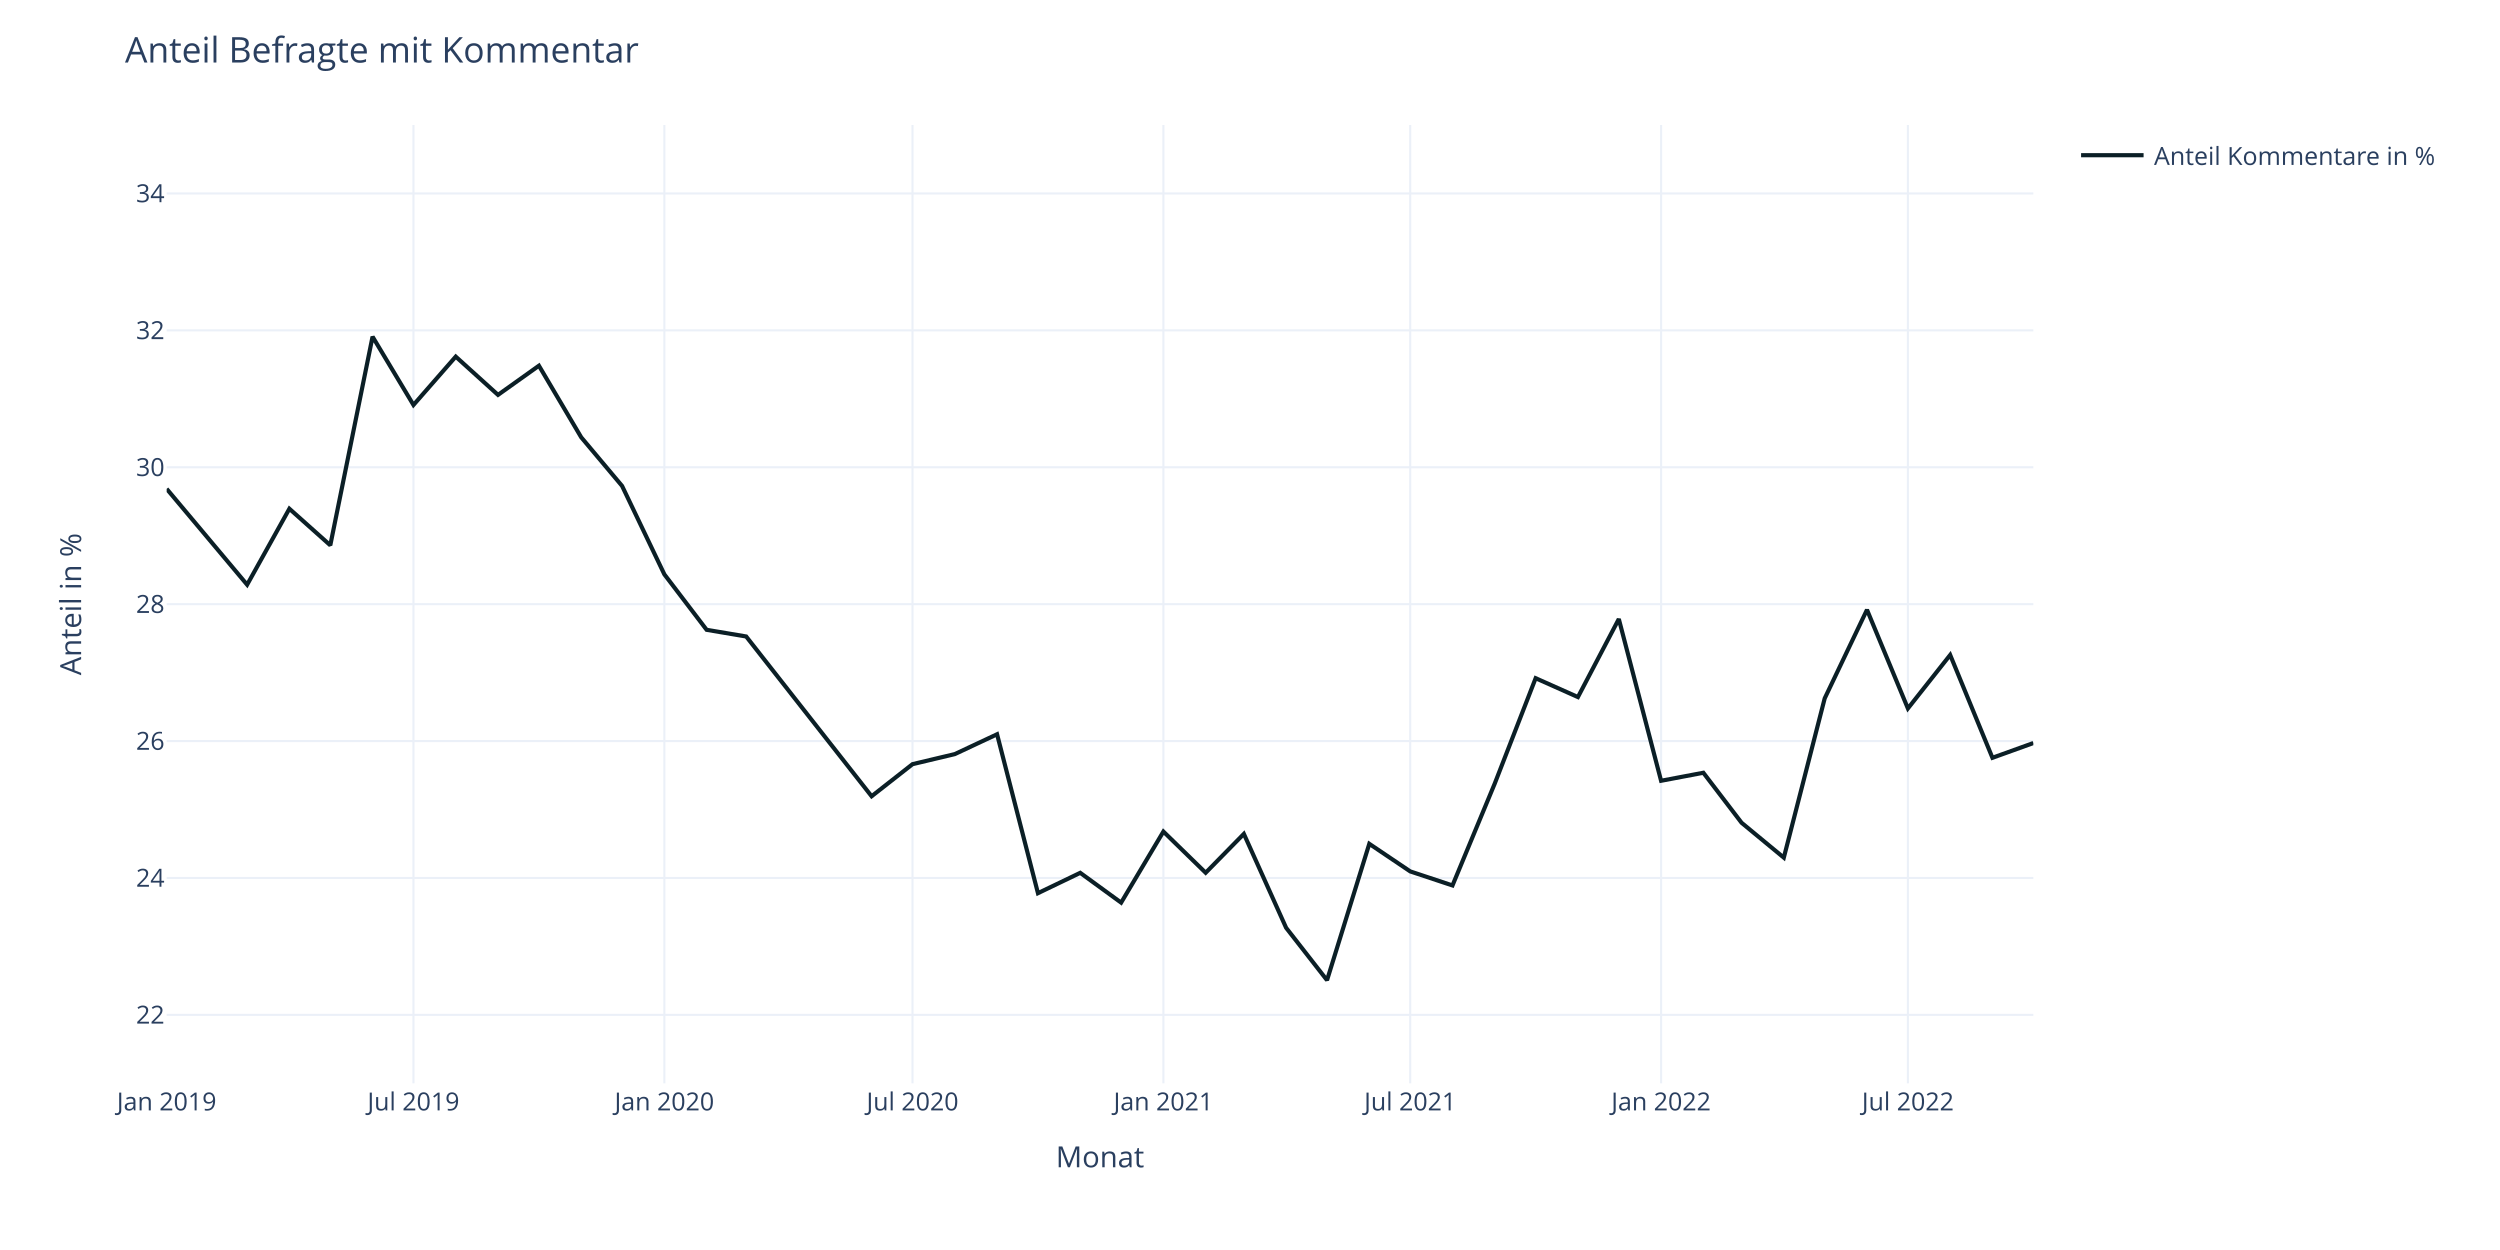
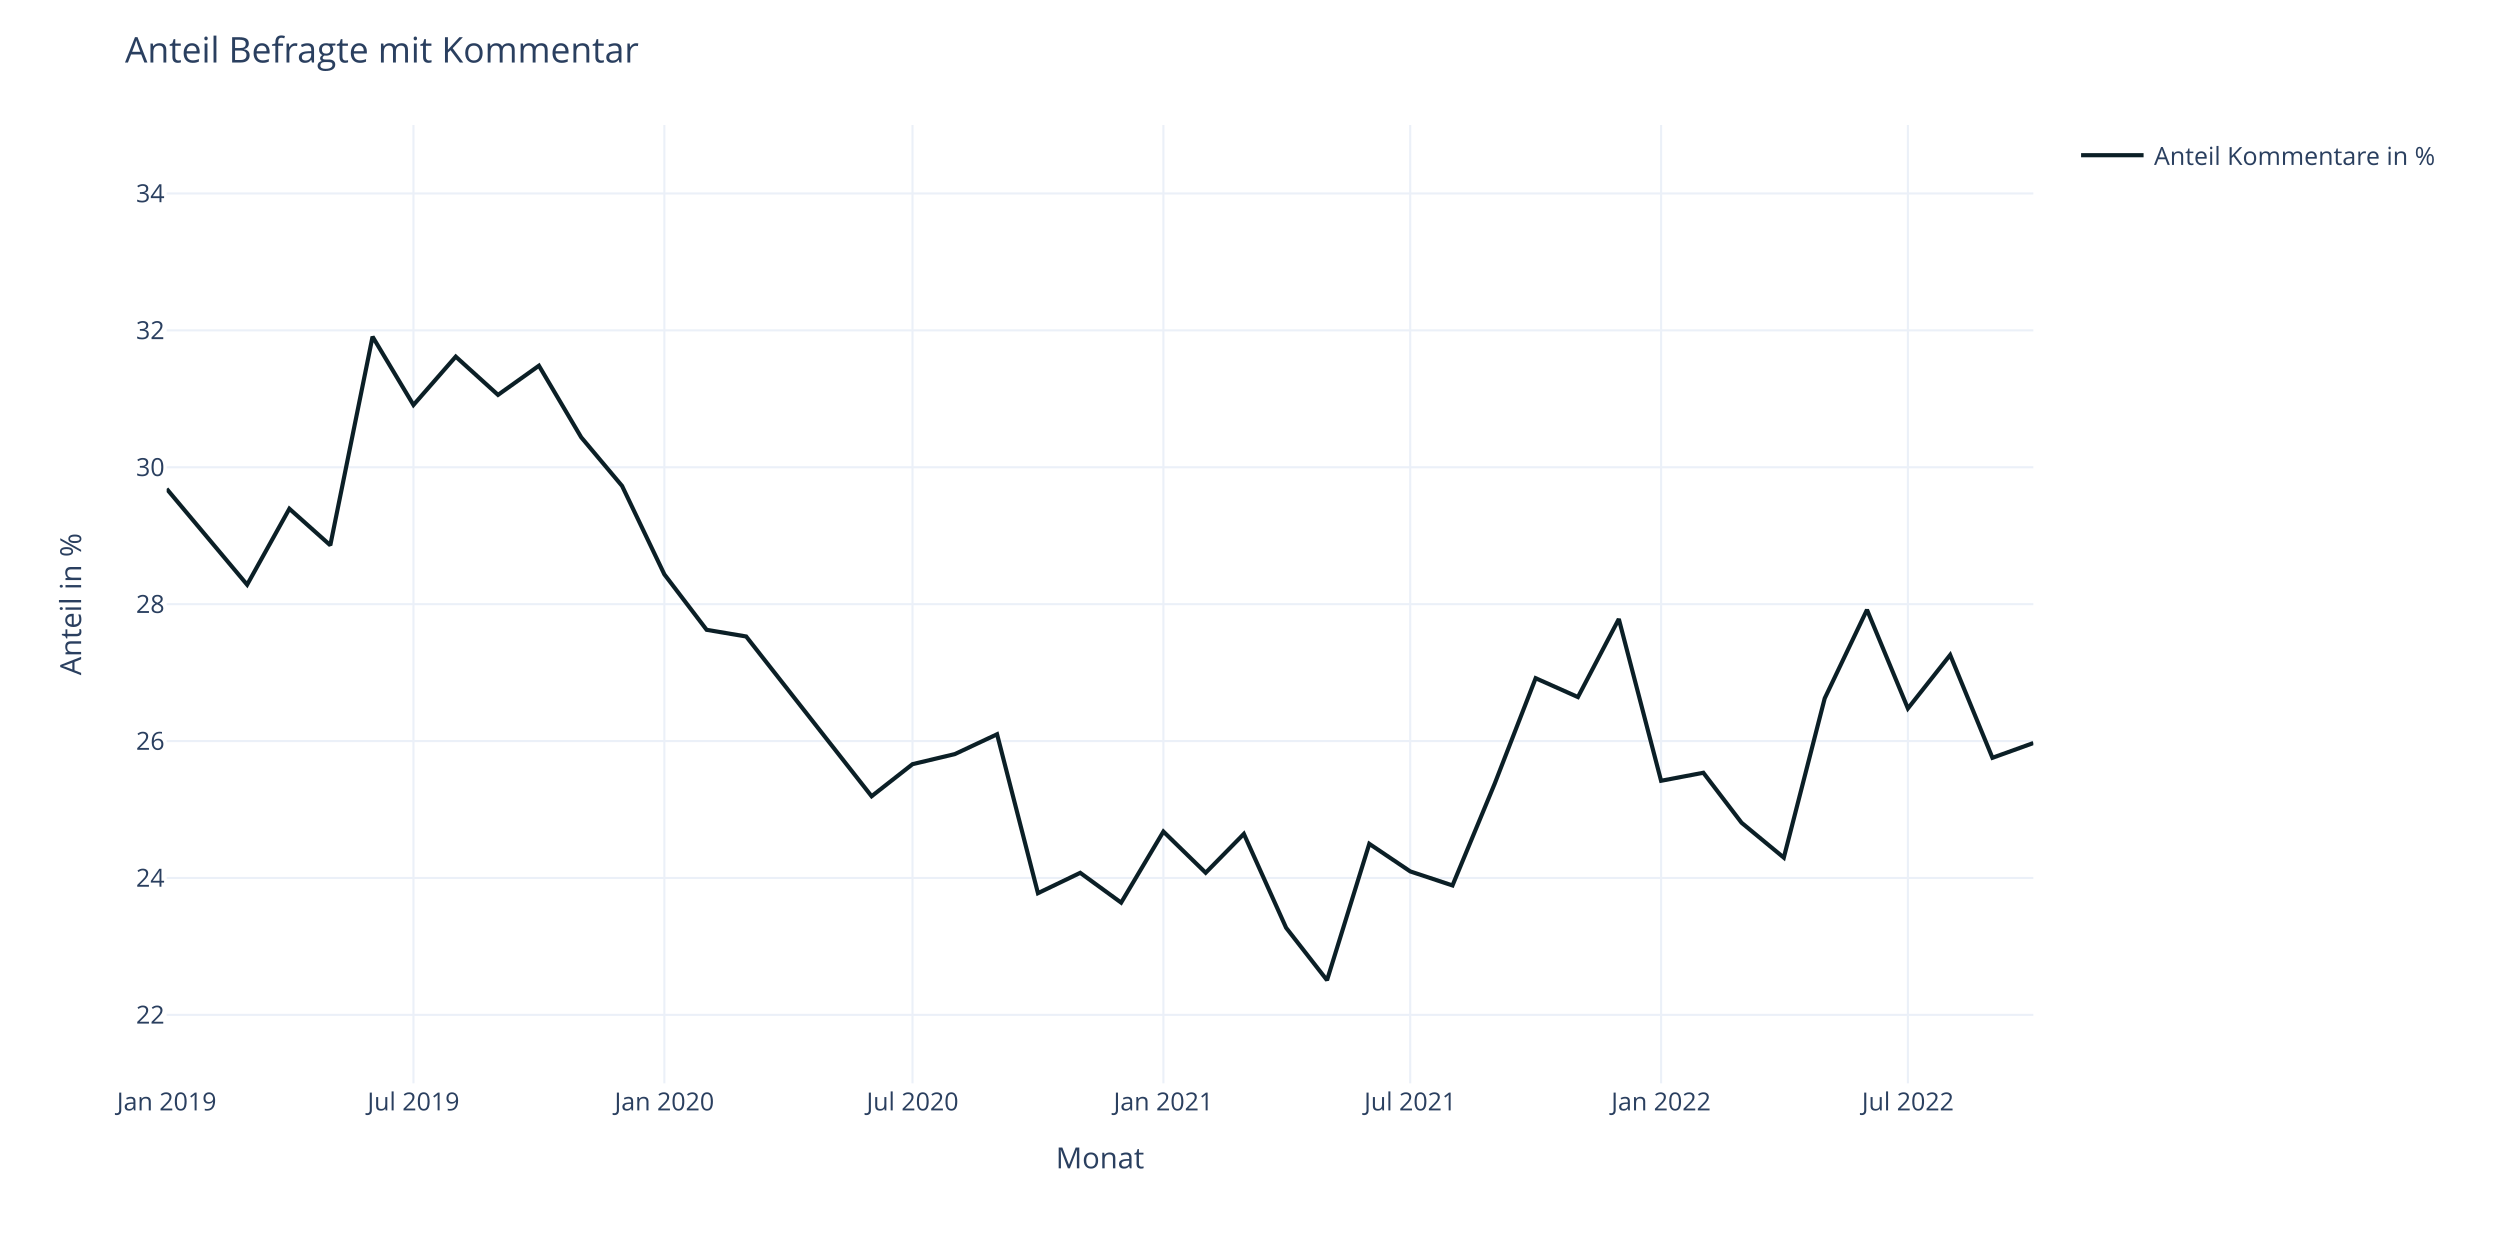
<svg xmlns="http://www.w3.org/2000/svg" class="main-svg" width="1200" height="600" style="" viewBox="0 0 1200 600">
  <rect x="0" y="0" width="1200" height="600" style="fill: rgb(255, 255, 255); fill-opacity: 1;" />
-   <defs id="defs-7ec7a5">
+   <defs id="defs-a2bb42">
    <g class="clips">
-       <clipPath id="clip7ec7a5xyplot" class="plotclip">
+       <clipPath id="clipa2bb42xyplot" class="plotclip">
        <rect width="896" height="460" />
      </clipPath>
-       <clipPath class="axesclip" id="clip7ec7a5x">
+       <clipPath class="axesclip" id="clipa2bb42x">
        <rect x="80" y="0" width="896" height="600" />
      </clipPath>
-       <clipPath class="axesclip" id="clip7ec7a5y">
+       <clipPath class="axesclip" id="clipa2bb42y">
        <rect x="0" y="60" width="1200" height="460" />
      </clipPath>
-       <clipPath class="axesclip" id="clip7ec7a5xy">
+       <clipPath class="axesclip" id="clipa2bb42xy">
        <rect x="80" y="60" width="896" height="460" />
      </clipPath>
    </g>
    <g class="gradients" />
    <g class="patterns" />
  </defs>
  <g class="bglayer" />
  <g class="layer-below">
    <g class="imagelayer" />
    <g class="shapelayer" />
  </g>
  <g class="cartesianlayer">
    <g class="subplot xy">
      <g class="layer-subplot">
        <g class="shapelayer" />
        <g class="imagelayer" />
      </g>
      <g class="minor-gridlayer">
        <g class="x" />
        <g class="y" />
      </g>
      <g class="gridlayer">
        <g class="x">
          <path class="xgrid crisp" transform="translate(198.46,0)" d="M0,60v460" style="stroke: rgb(235, 240, 248); stroke-opacity: 1; stroke-width: 1px;" />
          <path class="xgrid crisp" transform="translate(318.89,0)" d="M0,60v460" style="stroke: rgb(235, 240, 248); stroke-opacity: 1; stroke-width: 1px;" />
          <path class="xgrid crisp" transform="translate(438.01,0)" d="M0,60v460" style="stroke: rgb(235, 240, 248); stroke-opacity: 1; stroke-width: 1px;" />
          <path class="xgrid crisp" transform="translate(558.43,0)" d="M0,60v460" style="stroke: rgb(235, 240, 248); stroke-opacity: 1; stroke-width: 1px;" />
          <path class="xgrid crisp" transform="translate(676.9,0)" d="M0,60v460" style="stroke: rgb(235, 240, 248); stroke-opacity: 1; stroke-width: 1px;" />
          <path class="xgrid crisp" transform="translate(797.32,0)" d="M0,60v460" style="stroke: rgb(235, 240, 248); stroke-opacity: 1; stroke-width: 1px;" />
          <path class="xgrid crisp" transform="translate(915.79,0)" d="M0,60v460" style="stroke: rgb(235, 240, 248); stroke-opacity: 1; stroke-width: 1px;" />
        </g>
        <g class="y">
          <path class="ygrid crisp" transform="translate(0,487.14)" d="M80,0h896" style="stroke: rgb(235, 240, 248); stroke-opacity: 1; stroke-width: 1px;" />
          <path class="ygrid crisp" transform="translate(0,421.43)" d="M80,0h896" style="stroke: rgb(235, 240, 248); stroke-opacity: 1; stroke-width: 1px;" />
          <path class="ygrid crisp" transform="translate(0,355.71)" d="M80,0h896" style="stroke: rgb(235, 240, 248); stroke-opacity: 1; stroke-width: 1px;" />
          <path class="ygrid crisp" transform="translate(0,290)" d="M80,0h896" style="stroke: rgb(235, 240, 248); stroke-opacity: 1; stroke-width: 1px;" />
          <path class="ygrid crisp" transform="translate(0,224.29)" d="M80,0h896" style="stroke: rgb(235, 240, 248); stroke-opacity: 1; stroke-width: 1px;" />
          <path class="ygrid crisp" transform="translate(0,158.57)" d="M80,0h896" style="stroke: rgb(235, 240, 248); stroke-opacity: 1; stroke-width: 1px;" />
          <path class="ygrid crisp" transform="translate(0,92.86)" d="M80,0h896" style="stroke: rgb(235, 240, 248); stroke-opacity: 1; stroke-width: 1px;" />
        </g>
      </g>
      <g class="zerolinelayer" />
      <path class="xlines-below" />
      <path class="ylines-below" />
      <g class="overlines-below" />
      <g class="xaxislayer-below" />
      <g class="yaxislayer-below" />
      <g class="overaxes-below" />
-       <g class="plot" transform="translate(80,60)" clip-path="url(#clip7ec7a5xyplot)">
+       <g class="plot" transform="translate(80,60)" clip-path="url(#clipa2bb42xyplot)">
        <g class="scatterlayer mlayer">
-           <g class="trace scatter tracea05b83" style="stroke-miterlimit: 2; opacity: 1;">
+           <g class="trace scatter tracebfde52" style="stroke-miterlimit: 2; opacity: 1;">
            <g class="fills" />
            <g class="errorbars" />
            <g class="lines">
              <path class="js-line" d="M0,174.65L38.62,220.66L58.9,184.2L78.54,201.73L98.83,101.6L118.46,134.38L138.75,111.18L159.04,129.54L178.68,115.54L198.97,149.89L218.6,173.26L238.89,215.69L259.18,242.31L278.16,245.51L338.37,322.2L358.01,306.8L378.3,301.97L398.59,292.45L418.22,368.72L438.51,358.96L458.14,373.26L478.43,339.16L498.72,358.92L517.05,340.27L537.34,385.35L556.97,410.5L577.26,345.04L596.9,358.27L617.19,365.02L637.48,316.1L657.11,265.54L677.4,274.59L697.03,237.12L717.32,314.77L737.61,310.92L755.94,334.91L776.23,351.67L795.86,275.21L816.15,232.69L835.79,280.05L856.08,254.38L876.37,303.74L896,296.66" style="vector-effect: non-scaling-stroke; fill: none; stroke: rgb(11, 31, 38); stroke-opacity: 1; stroke-width: 2px; opacity: 1;" />
            </g>
            <g class="points" />
            <g class="text" />
          </g>
        </g>
      </g>
      <g class="overplot" />
      <path class="xlines-above crisp" d="M0,0" style="fill: none;" />
      <path class="ylines-above crisp" d="M0,0" style="fill: none;" />
      <g class="overlines-above" />
      <g class="xaxislayer-above">
        <g class="xtick">
          <text text-anchor="middle" x="0" y="533" transform="translate(80,0)" style="font-family: 'Open Sans', verdana, arial, sans-serif; font-size: 12px; fill: rgb(42, 63, 95); fill-opacity: 1; white-space: pre; opacity: 1;">Jan 2019</text>
        </g>
        <g class="xtick">
          <text text-anchor="middle" x="0" y="533" style="font-family: 'Open Sans', verdana, arial, sans-serif; font-size: 12px; fill: rgb(42, 63, 95); fill-opacity: 1; white-space: pre; opacity: 1;" transform="translate(198.46,0)">Jul 2019</text>
        </g>
        <g class="xtick">
          <text text-anchor="middle" x="0" y="533" style="font-family: 'Open Sans', verdana, arial, sans-serif; font-size: 12px; fill: rgb(42, 63, 95); fill-opacity: 1; white-space: pre; opacity: 1;" transform="translate(318.89,0)">Jan 2020</text>
        </g>
        <g class="xtick">
          <text text-anchor="middle" x="0" y="533" style="font-family: 'Open Sans', verdana, arial, sans-serif; font-size: 12px; fill: rgb(42, 63, 95); fill-opacity: 1; white-space: pre; opacity: 1;" transform="translate(438.01,0)">Jul 2020</text>
        </g>
        <g class="xtick">
          <text text-anchor="middle" x="0" y="533" style="font-family: 'Open Sans', verdana, arial, sans-serif; font-size: 12px; fill: rgb(42, 63, 95); fill-opacity: 1; white-space: pre; opacity: 1;" transform="translate(558.43,0)">Jan 2021</text>
        </g>
        <g class="xtick">
          <text text-anchor="middle" x="0" y="533" style="font-family: 'Open Sans', verdana, arial, sans-serif; font-size: 12px; fill: rgb(42, 63, 95); fill-opacity: 1; white-space: pre; opacity: 1;" transform="translate(676.9,0)">Jul 2021</text>
        </g>
        <g class="xtick">
          <text text-anchor="middle" x="0" y="533" style="font-family: 'Open Sans', verdana, arial, sans-serif; font-size: 12px; fill: rgb(42, 63, 95); fill-opacity: 1; white-space: pre; opacity: 1;" transform="translate(797.32,0)">Jan 2022</text>
        </g>
        <g class="xtick">
          <text text-anchor="middle" x="0" y="533" style="font-family: 'Open Sans', verdana, arial, sans-serif; font-size: 12px; fill: rgb(42, 63, 95); fill-opacity: 1; white-space: pre; opacity: 1;" transform="translate(915.79,0)">Jul 2022</text>
        </g>
      </g>
      <g class="yaxislayer-above">
        <g class="ytick">
          <text text-anchor="end" x="79" y="4.2" transform="translate(0,487.14)" style="font-family: 'Open Sans', verdana, arial, sans-serif; font-size: 12px; fill: rgb(42, 63, 95); fill-opacity: 1; white-space: pre; opacity: 1;">22</text>
        </g>
        <g class="ytick">
          <text text-anchor="end" x="79" y="4.2" style="font-family: 'Open Sans', verdana, arial, sans-serif; font-size: 12px; fill: rgb(42, 63, 95); fill-opacity: 1; white-space: pre; opacity: 1;" transform="translate(0,421.43)">24</text>
        </g>
        <g class="ytick">
          <text text-anchor="end" x="79" y="4.2" style="font-family: 'Open Sans', verdana, arial, sans-serif; font-size: 12px; fill: rgb(42, 63, 95); fill-opacity: 1; white-space: pre; opacity: 1;" transform="translate(0,355.71)">26</text>
        </g>
        <g class="ytick">
          <text text-anchor="end" x="79" y="4.2" style="font-family: 'Open Sans', verdana, arial, sans-serif; font-size: 12px; fill: rgb(42, 63, 95); fill-opacity: 1; white-space: pre; opacity: 1;" transform="translate(0,290)">28</text>
        </g>
        <g class="ytick">
          <text text-anchor="end" x="79" y="4.2" style="font-family: 'Open Sans', verdana, arial, sans-serif; font-size: 12px; fill: rgb(42, 63, 95); fill-opacity: 1; white-space: pre; opacity: 1;" transform="translate(0,224.29)">30</text>
        </g>
        <g class="ytick">
          <text text-anchor="end" x="79" y="4.2" style="font-family: 'Open Sans', verdana, arial, sans-serif; font-size: 12px; fill: rgb(42, 63, 95); fill-opacity: 1; white-space: pre; opacity: 1;" transform="translate(0,158.57)">32</text>
        </g>
        <g class="ytick">
          <text text-anchor="end" x="79" y="4.2" style="font-family: 'Open Sans', verdana, arial, sans-serif; font-size: 12px; fill: rgb(42, 63, 95); fill-opacity: 1; white-space: pre; opacity: 1;" transform="translate(0,92.86)">34</text>
        </g>
      </g>
      <g class="overaxes-above" />
    </g>
  </g>
  <g class="polarlayer" />
  <g class="smithlayer" />
  <g class="ternarylayer" />
  <g class="geolayer" />
  <g class="funnelarealayer" />
  <g class="pielayer" />
  <g class="iciclelayer" />
  <g class="treemaplayer" />
  <g class="sunburstlayer" />
  <g class="glimages" />
-   <defs id="topdefs-7ec7a5">
+   <defs id="topdefs-a2bb42">
    <g class="clips" />
-     <clipPath id="legend7ec7a5">
+     <clipPath id="legenda2bb42">
      <rect width="194" height="29" x="0" y="0" />
    </clipPath>
  </defs>
  <g class="layer-above">
    <g class="imagelayer" />
    <g class="shapelayer" />
  </g>
  <g class="infolayer">
    <g class="legend" pointer-events="all" transform="translate(993.92,60)">
      <rect class="bg" shape-rendering="crispEdges" style="stroke: rgb(68, 68, 68); stroke-opacity: 1; fill: rgb(255, 255, 255); fill-opacity: 1; stroke-width: 0px;" width="194" height="29" x="0" y="0" />
-       <g class="scrollbox" transform="" clip-path="url(#legend7ec7a5)">
+       <g class="scrollbox" transform="" clip-path="url(#legenda2bb42)">
        <g class="groups">
          <g class="traces" transform="translate(0,14.5)" style="opacity: 1;">
            <text class="legendtext" text-anchor="start" x="40" y="4.68" style="font-family: 'Open Sans', verdana, arial, sans-serif; font-size: 12px; fill: rgb(42, 63, 95); fill-opacity: 1; white-space: pre;">Anteil Kommentare in %</text>
            <g class="layers" style="opacity: 1;">
              <g class="legendfill" />
              <g class="legendlines">
                <path class="js-line" d="M5,0h30" style="fill: none; stroke: rgb(11, 31, 38); stroke-opacity: 1; stroke-width: 2px;" />
              </g>
              <g class="legendsymbols">
                <g class="legendpoints" />
              </g>
            </g>
            <rect class="legendtoggle" x="0" y="-9.5" width="188.609" height="19" style="fill: rgb(0, 0, 0); fill-opacity: 0;" />
          </g>
        </g>
      </g>
      <rect class="scrollbar" rx="20" ry="3" width="0" height="0" style="fill: rgb(128, 139, 164); fill-opacity: 1;" x="0" y="0" />
    </g>
    <g class="g-gtitle">
      <text class="gtitle" x="60" y="30" text-anchor="start" dy="0em" style="font-family: 'Open Sans', verdana, arial, sans-serif; font-size: 17px; fill: rgb(42, 63, 95); opacity: 1; font-weight: normal; white-space: pre;">Anteil Befragte mit Kommentar</text>
    </g>
    <g class="g-xtitle">
-       <text class="xtitle" x="528" y="560.3" text-anchor="middle" style="font-family: 'Open Sans', verdana, arial, sans-serif; font-size: 14px; fill: rgb(42, 63, 95); opacity: 1; font-weight: normal; white-space: pre;">Monat</text>
+       <text class="xtitle" x="528" y="560.8" text-anchor="middle" style="font-family: 'Open Sans', verdana, arial, sans-serif; font-size: 14px; fill: rgb(42, 63, 95); opacity: 1; font-weight: normal; white-space: pre;">Monat</text>
    </g>
    <g class="g-ytitle">
      <text class="ytitle" transform="rotate(-90,38.93438,290)" x="38.934" y="290" text-anchor="middle" style="font-family: 'Open Sans', verdana, arial, sans-serif; font-size: 14px; fill: rgb(42, 63, 95); opacity: 1; font-weight: normal; white-space: pre;">Anteil in %</text>
    </g>
  </g>
</svg>
